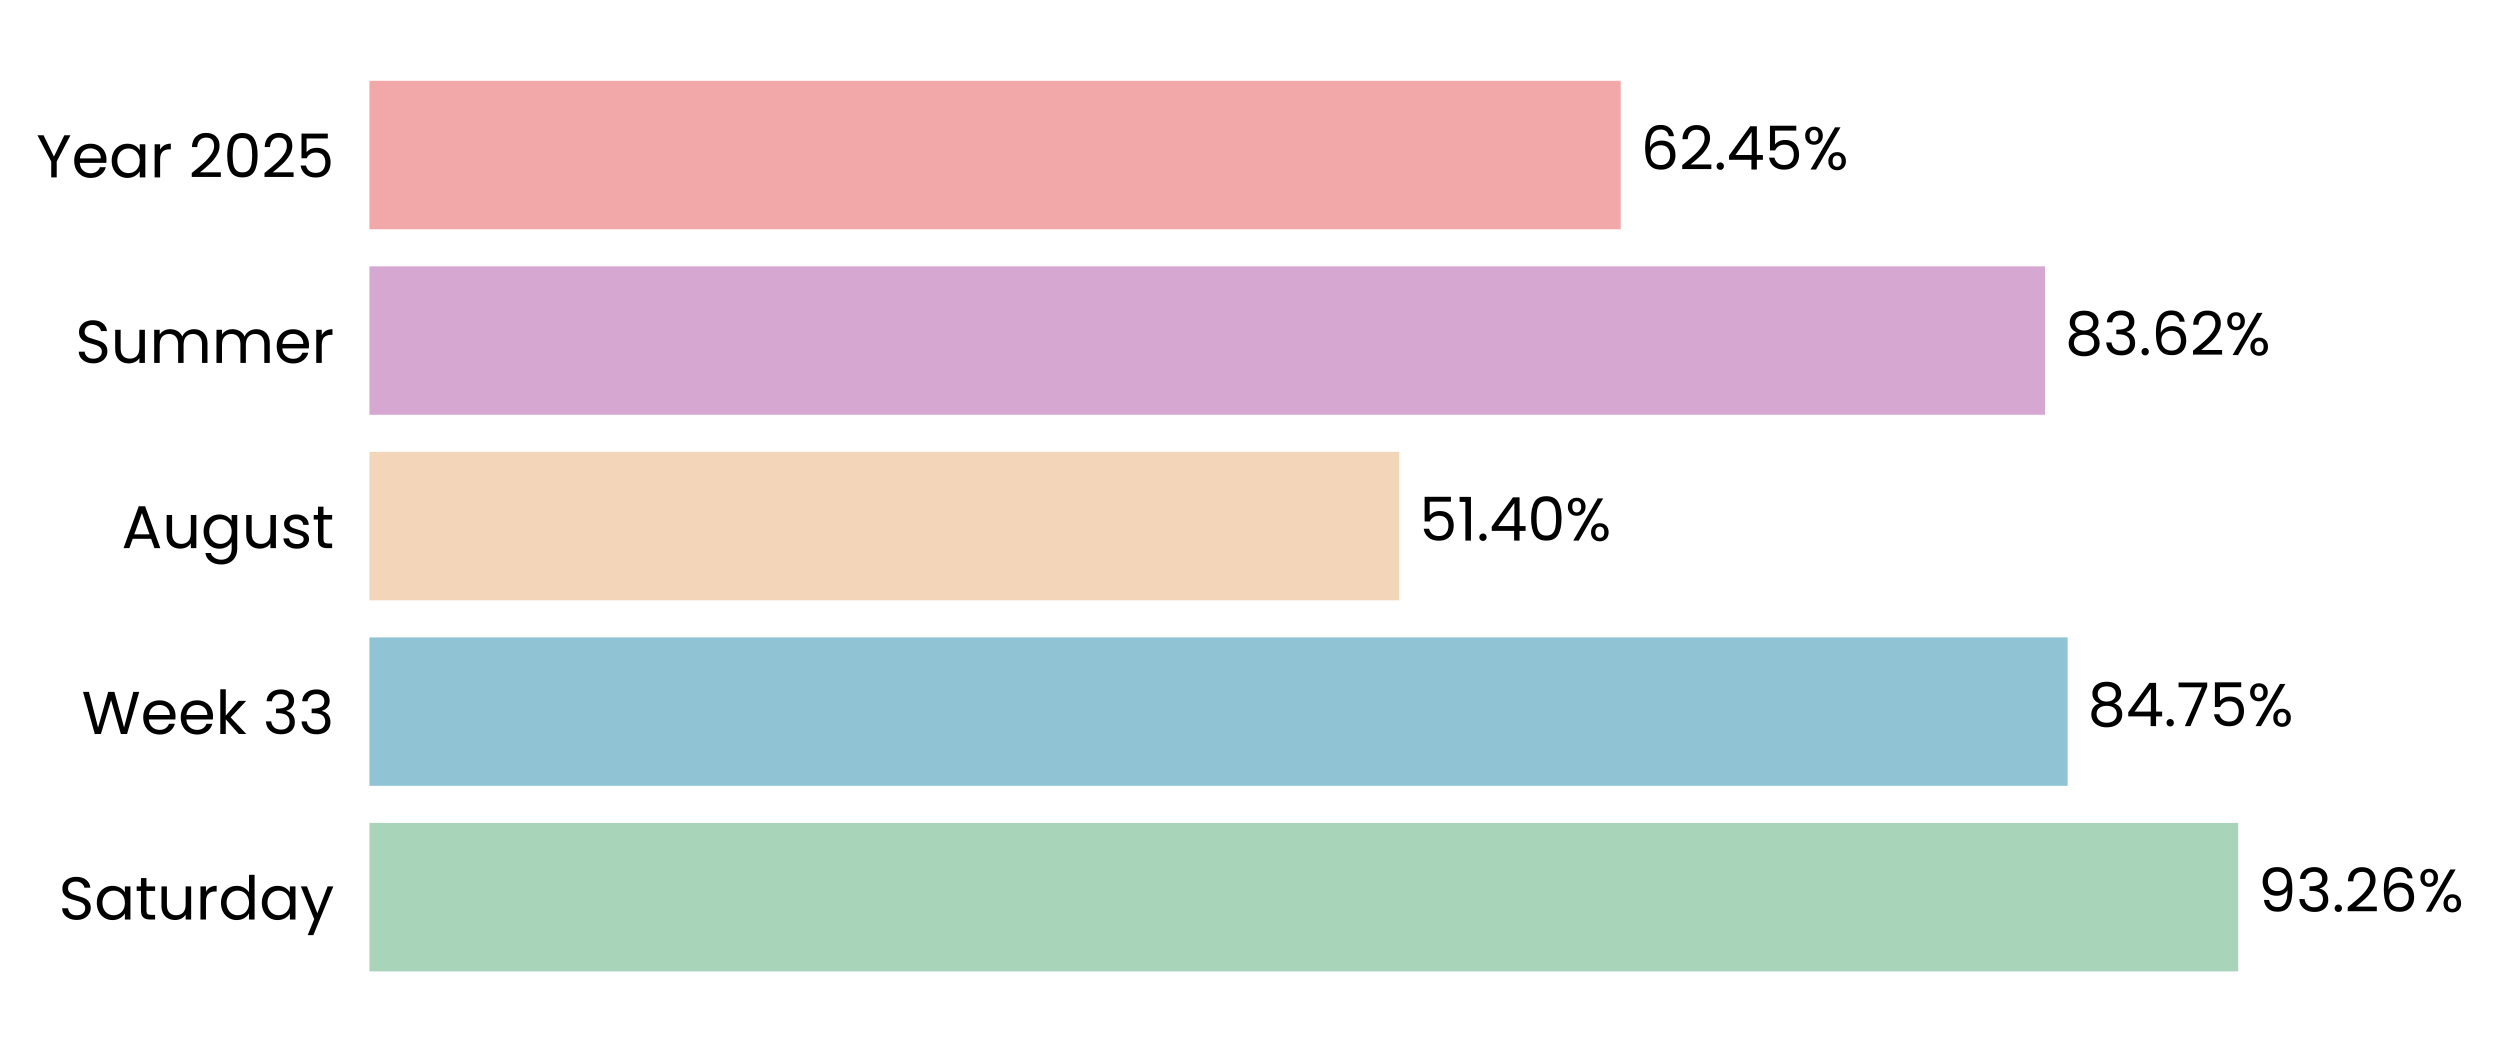
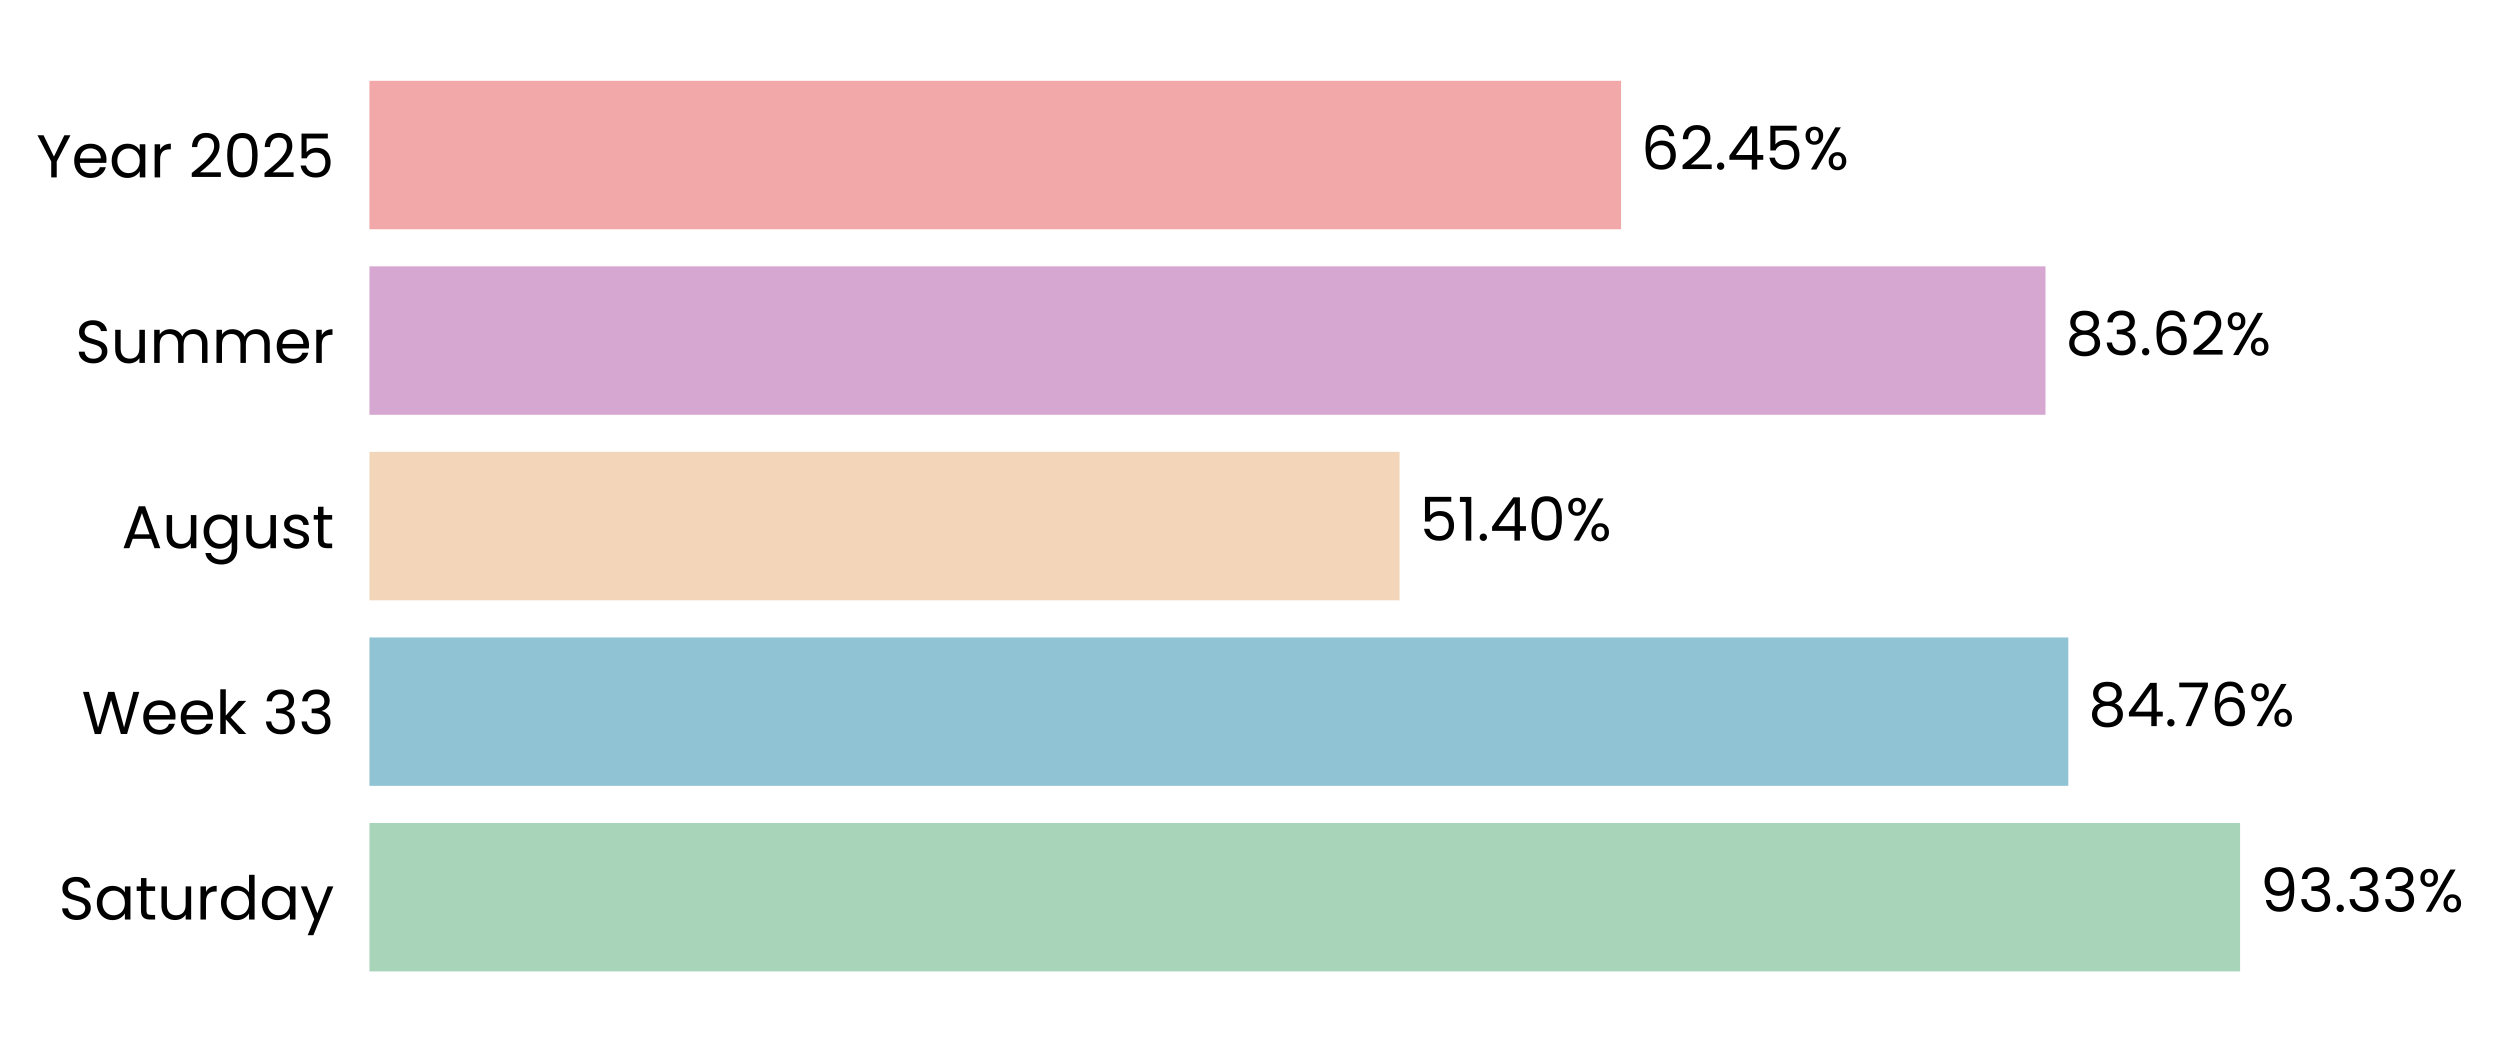
- <svg xmlns="http://www.w3.org/2000/svg" xmlns:xlink="http://www.w3.org/1999/xlink" width="496.115pt" height="208.8pt" viewBox="0 0 496.115 208.8" version="1.1">
+ <svg xmlns="http://www.w3.org/2000/svg" xmlns:xlink="http://www.w3.org/1999/xlink" width="496.093pt" height="208.8pt" viewBox="0 0 496.093 208.8" version="1.1">
  <defs>
    <style type="text/css">*{stroke-linejoin: round; stroke-linecap: butt}</style>
  </defs>
  <g id="figure_1">
    <g id="patch_1">
-       <path d="M 0 208.8  L 496.115 208.8  L 496.115 0  L 0 0  L 0 208.8  z " style="fill: none" />
+       <path d="M 0 208.8  L 496.093 208.8  L 496.093 0  L 0 0  L 0 208.8  z " style="fill: none" />
    </g>
    <g id="axes_1">
      <g id="patch_2">
-         <path d="M 73.311 201.6  L 470.947 201.6  L 470.947 7.2  L 73.311 7.2  L 73.311 201.6  z " style="fill: none" />
+         <path d="M 73.311 201.6  L 471.035 201.6  L 471.035 7.2  L 73.311 7.2  L 73.311 201.6  z " style="fill: none" />
      </g>
      <g id="patch_3">
-         <path d="M 73.311 192.764  L 444.161 192.764  L 444.161 163.309  L 73.311 163.309  z " clip-path="url(#pd50ef66db8)" style="fill: #a8d5ba" />
+         <path d="M 73.311 192.764  L 444.52 192.764  L 444.52 163.309  L 73.311 163.309  z " clip-path="url(#p1abbf5803b)" style="fill: #a8d5ba" />
      </g>
      <g id="patch_4">
-         <path d="M 73.311 155.945  L 410.315 155.945  L 410.315 126.491  L 73.311 126.491  z " clip-path="url(#pd50ef66db8)" style="fill: #90c3d4" />
+         <path d="M 73.311 155.945  L 410.43 155.945  L 410.43 126.491  L 73.311 126.491  z " clip-path="url(#p1abbf5803b)" style="fill: #90c3d4" />
      </g>
      <g id="patch_5">
-         <path d="M 73.311 119.127  L 277.678 119.127  L 277.678 89.673  L 73.311 89.673  z " clip-path="url(#pd50ef66db8)" style="fill: #f3d6ba" />
+         <path d="M 73.311 119.127  L 277.733 119.127  L 277.733 89.673  L 73.311 89.673  z " clip-path="url(#p1abbf5803b)" style="fill: #f3d6ba" />
      </g>
      <g id="patch_6">
-         <path d="M 73.311 82.309  L 405.824 82.309  L 405.824 52.855  L 73.311 52.855  z " clip-path="url(#pd50ef66db8)" style="fill: #d6a8d1" />
+         <path d="M 73.311 82.309  L 405.901 82.309  L 405.901 52.855  L 73.311 52.855  z " clip-path="url(#p1abbf5803b)" style="fill: #d6a8d1" />
      </g>
      <g id="patch_7">
-         <path d="M 73.311 45.491  L 321.624 45.491  L 321.624 16.036  L 73.311 16.036  z " clip-path="url(#pd50ef66db8)" style="fill: #f2a8a8" />
+         <path d="M 73.311 45.491  L 321.68 45.491  L 321.68 16.036  L 73.311 16.036  z " clip-path="url(#p1abbf5803b)" style="fill: #f2a8a8" />
      </g>
      <g id="matplotlib.axis_1">
        <g id="ytick_1">
          <g id="text_1">
            <g transform="translate(11.65312 182.4764) scale(0.12 -0.12)">
              <defs>
                <path id="Poppins-Regular-53" d="M 1907 -45  Q 1466 -45 1117 112  Q 768 269 569 547  Q 371 826 365 1190  L 986 1190  Q 1018 877 1245 662  Q 1472 448 1907 448  Q 2323 448 2563 656  Q 2803 864 2803 1190  Q 2803 1446 2662 1606  Q 2522 1766 2310 1849  Q 2099 1933 1741 2029  Q 1299 2144 1033 2259  Q 768 2374 579 2620  Q 390 2867 390 3283  Q 390 3648 576 3929  Q 762 4211 1098 4364  Q 1434 4518 1869 4518  Q 2496 4518 2896 4204  Q 3296 3891 3347 3373  L 2707 3373  Q 2675 3629 2438 3824  Q 2202 4019 1811 4019  Q 1446 4019 1216 3830  Q 986 3642 986 3302  Q 986 3059 1123 2905  Q 1261 2752 1462 2672  Q 1664 2592 2029 2490  Q 2470 2368 2739 2249  Q 3008 2131 3200 1884  Q 3392 1638 3392 1216  Q 3392 890 3219 602  Q 3046 314 2707 134  Q 2368 -45 1907 -45  z " transform="scale(0.015625)" />
                <path id="Poppins-Regular-61" d="M 275 1766  Q 275 2304 492 2710  Q 710 3117 1091 3341  Q 1472 3565 1939 3565  Q 2400 3565 2739 3366  Q 3078 3168 3245 2867  L 3245 3507  L 3834 3507  L 3834 0  L 3245 0  L 3245 653  Q 3072 346 2729 144  Q 2387 -58 1933 -58  Q 1466 -58 1088 172  Q 710 403 492 819  Q 275 1235 275 1766  z M 3245 1760  Q 3245 2157 3085 2451  Q 2925 2746 2653 2902  Q 2381 3059 2054 3059  Q 1728 3059 1459 2905  Q 1190 2752 1030 2457  Q 870 2163 870 1766  Q 870 1363 1030 1065  Q 1190 768 1459 611  Q 1728 454 2054 454  Q 2381 454 2653 611  Q 2925 768 3085 1065  Q 3245 1363 3245 1760  z " transform="scale(0.015625)" />
                <path id="Poppins-Regular-74" d="M 1203 3027  L 1203 960  Q 1203 704 1312 598  Q 1421 493 1690 493  L 2118 493  L 2118 0  L 1594 0  Q 1107 0 864 224  Q 621 448 621 960  L 621 3027  L 166 3027  L 166 3507  L 621 3507  L 621 4390  L 1203 4390  L 1203 3507  L 2118 3507  L 2118 3027  L 1203 3027  z " transform="scale(0.015625)" />
                <path id="Poppins-Regular-75" d="M 3603 3507  L 3603 0  L 3021 0  L 3021 518  Q 2854 250 2556 99  Q 2259 -51 1901 -51  Q 1491 -51 1164 118  Q 838 288 649 627  Q 461 966 461 1453  L 461 3507  L 1037 3507  L 1037 1530  Q 1037 1011 1299 732  Q 1562 454 2016 454  Q 2483 454 2752 742  Q 3021 1030 3021 1581  L 3021 3507  L 3603 3507  z " transform="scale(0.015625)" />
                <path id="Poppins-Regular-72" d="M 1075 2938  Q 1229 3238 1513 3404  Q 1798 3571 2208 3571  L 2208 2970  L 2054 2970  Q 1075 2970 1075 1907  L 1075 0  L 493 0  L 493 3507  L 1075 3507  L 1075 2938  z " transform="scale(0.015625)" />
                <path id="Poppins-Regular-64" d="M 275 1766  Q 275 2304 492 2710  Q 710 3117 1091 3341  Q 1472 3565 1946 3565  Q 2355 3565 2707 3376  Q 3059 3187 3245 2880  L 3245 4736  L 3834 4736  L 3834 0  L 3245 0  L 3245 659  Q 3072 346 2733 144  Q 2394 -58 1939 -58  Q 1472 -58 1091 172  Q 710 403 492 819  Q 275 1235 275 1766  z M 3245 1760  Q 3245 2157 3085 2451  Q 2925 2746 2653 2902  Q 2381 3059 2054 3059  Q 1728 3059 1459 2905  Q 1190 2752 1030 2457  Q 870 2163 870 1766  Q 870 1363 1030 1065  Q 1190 768 1459 611  Q 1728 454 2054 454  Q 2381 454 2653 611  Q 2925 768 3085 1065  Q 3245 1363 3245 1760  z " transform="scale(0.015625)" />
                <path id="Poppins-Regular-79" d="M 3514 3507  L 1402 -1651  L 800 -1651  L 1491 38  L 77 3507  L 723 3507  L 1824 666  L 2912 3507  L 3514 3507  z " transform="scale(0.015625)" />
              </defs>
              <use xlink:href="#Poppins-Regular-53" />
              <use xlink:href="#Poppins-Regular-61" transform="translate(58.7 0)" />
              <use xlink:href="#Poppins-Regular-74" transform="translate(126.3 0)" />
              <use xlink:href="#Poppins-Regular-75" transform="translate(162.7 0)" />
              <use xlink:href="#Poppins-Regular-72" transform="translate(226.7 0)" />
              <use xlink:href="#Poppins-Regular-64" transform="translate(264 0)" />
              <use xlink:href="#Poppins-Regular-61" transform="translate(331.5999 0)" />
              <use xlink:href="#Poppins-Regular-79" transform="translate(399.1999 0)" />
            </g>
          </g>
        </g>
        <g id="ytick_2">
          <g id="text_2">
            <g transform="translate(16.19813 145.6582) scale(0.12 -0.12)">
              <defs>
                <path id="Poppins-Regular-57" d="M 6099 4461  L 4806 0  L 4154 0  L 3117 3590  L 2042 0  L 1395 -6  L 147 4461  L 768 4461  L 1741 678  L 2816 4461  L 3469 4461  L 4493 691  L 5472 4461  L 6099 4461  z " transform="scale(0.015625)" />
                <path id="Poppins-Regular-65" d="M 3693 1888  Q 3693 1722 3674 1536  L 870 1536  Q 902 1018 1225 726  Q 1549 435 2010 435  Q 2387 435 2640 611  Q 2893 787 2995 1082  L 3622 1082  Q 3482 576 3059 259  Q 2637 -58 2010 -58  Q 1510 -58 1116 166  Q 723 390 499 803  Q 275 1216 275 1760  Q 275 2304 492 2713  Q 710 3123 1104 3344  Q 1498 3565 2010 3565  Q 2509 3565 2893 3347  Q 3277 3130 3485 2749  Q 3693 2368 3693 1888  z M 3091 2010  Q 3091 2342 2944 2582  Q 2797 2822 2544 2947  Q 2291 3072 1984 3072  Q 1542 3072 1232 2790  Q 922 2509 877 2010  L 3091 2010  z " transform="scale(0.015625)" />
                <path id="Poppins-Regular-6b" d="M 2451 0  L 1075 1549  L 1075 0  L 493 0  L 493 4736  L 1075 4736  L 1075 1952  L 2426 3507  L 3238 3507  L 1587 1760  L 3245 0  L 2451 0  z " transform="scale(0.015625)" />
                <path id="Poppins-Regular-20" transform="scale(0.015625)" />
                <path id="Poppins-Regular-33" d="M 384 3462  Q 429 4051 838 4384  Q 1248 4717 1901 4717  Q 2336 4717 2653 4560  Q 2970 4403 3133 4134  Q 3296 3866 3296 3526  Q 3296 3130 3069 2842  Q 2842 2554 2477 2470  L 2477 2438  Q 2893 2336 3136 2035  Q 3379 1734 3379 1248  Q 3379 883 3212 592  Q 3046 301 2713 134  Q 2381 -32 1914 -32  Q 1235 -32 800 323  Q 365 678 314 1331  L 877 1331  Q 922 947 1190 704  Q 1459 461 1907 461  Q 2355 461 2588 694  Q 2822 928 2822 1299  Q 2822 1779 2502 1990  Q 2182 2202 1536 2202  L 1389 2202  L 1389 2688  L 1542 2688  Q 2131 2694 2432 2883  Q 2733 3072 2733 3469  Q 2733 3808 2512 4013  Q 2291 4218 1882 4218  Q 1485 4218 1241 4013  Q 998 3808 954 3462  L 384 3462  z " transform="scale(0.015625)" />
              </defs>
              <use xlink:href="#Poppins-Regular-57" />
              <use xlink:href="#Poppins-Regular-65" transform="translate(97.59999 0)" />
              <use xlink:href="#Poppins-Regular-65" transform="translate(159.6 0)" />
              <use xlink:href="#Poppins-Regular-6b" transform="translate(221.6 0)" />
              <use xlink:href="#Poppins-Regular-20" transform="translate(273.0999 0)" />
              <use xlink:href="#Poppins-Regular-33" transform="translate(299.7999 0)" />
              <use xlink:href="#Poppins-Regular-33" transform="translate(358.6999 0)" />
            </g>
          </g>
        </g>
        <g id="ytick_3">
          <g id="text_3">
            <g transform="translate(24.11812 108.78) scale(0.12 -0.12)">
              <defs>
                <path id="Poppins-Regular-41" d="M 3130 992  L 1184 992  L 826 0  L 211 0  L 1824 4435  L 2496 4435  L 4102 0  L 3488 0  L 3130 992  z M 2963 1466  L 2157 3718  L 1350 1466  L 2963 1466  z " transform="scale(0.015625)" />
                <path id="Poppins-Regular-67" d="M 1939 3565  Q 2394 3565 2736 3366  Q 3078 3168 3245 2867  L 3245 3507  L 3834 3507  L 3834 -77  Q 3834 -557 3629 -931  Q 3424 -1306 3043 -1517  Q 2662 -1728 2157 -1728  Q 1466 -1728 1005 -1401  Q 544 -1075 461 -512  L 1037 -512  Q 1133 -832 1433 -1027  Q 1734 -1222 2157 -1222  Q 2637 -1222 2941 -921  Q 3245 -621 3245 -77  L 3245 659  Q 3072 352 2733 147  Q 2394 -58 1939 -58  Q 1472 -58 1091 172  Q 710 403 492 819  Q 275 1235 275 1766  Q 275 2304 492 2710  Q 710 3117 1091 3341  Q 1472 3565 1939 3565  z M 3245 1760  Q 3245 2157 3085 2451  Q 2925 2746 2653 2902  Q 2381 3059 2054 3059  Q 1728 3059 1459 2905  Q 1190 2752 1030 2457  Q 870 2163 870 1766  Q 870 1363 1030 1065  Q 1190 768 1459 611  Q 1728 454 2054 454  Q 2381 454 2653 611  Q 2925 768 3085 1065  Q 3245 1363 3245 1760  z " transform="scale(0.015625)" />
                <path id="Poppins-Regular-73" d="M 1734 -58  Q 1331 -58 1011 80  Q 691 218 505 464  Q 320 710 301 1030  L 902 1030  Q 928 768 1149 601  Q 1370 435 1728 435  Q 2061 435 2253 582  Q 2445 730 2445 954  Q 2445 1184 2240 1296  Q 2035 1408 1606 1517  Q 1216 1619 969 1724  Q 723 1830 547 2038  Q 371 2246 371 2586  Q 371 2854 531 3078  Q 691 3302 985 3433  Q 1280 3565 1658 3565  Q 2240 3565 2598 3270  Q 2957 2976 2982 2464  L 2400 2464  Q 2381 2739 2179 2905  Q 1978 3072 1638 3072  Q 1325 3072 1139 2937  Q 954 2803 954 2586  Q 954 2413 1066 2301  Q 1178 2189 1347 2121  Q 1517 2054 1818 1971  Q 2195 1869 2432 1769  Q 2669 1670 2838 1472  Q 3008 1274 3014 954  Q 3014 666 2854 435  Q 2694 205 2403 73  Q 2112 -58 1734 -58  z " transform="scale(0.015625)" />
              </defs>
              <use xlink:href="#Poppins-Regular-41" />
              <use xlink:href="#Poppins-Regular-75" transform="translate(67.39999 0)" />
              <use xlink:href="#Poppins-Regular-67" transform="translate(131.4 0)" />
              <use xlink:href="#Poppins-Regular-75" transform="translate(199 0)" />
              <use xlink:href="#Poppins-Regular-73" transform="translate(263 0)" />
              <use xlink:href="#Poppins-Regular-74" transform="translate(315.2 0)" />
            </g>
          </g>
        </g>
        <g id="ytick_4">
          <g id="text_4">
            <g transform="translate(14.95125 72.02182) scale(0.12 -0.12)">
              <defs>
                <path id="Poppins-Regular-6d" d="M 4710 3571  Q 5120 3571 5440 3401  Q 5760 3232 5945 2893  Q 6131 2554 6131 2067  L 6131 0  L 5555 0  L 5555 1984  Q 5555 2509 5296 2787  Q 5037 3066 4595 3066  Q 4141 3066 3872 2774  Q 3603 2483 3603 1933  L 3603 0  L 3027 0  L 3027 1984  Q 3027 2509 2768 2787  Q 2509 3066 2067 3066  Q 1613 3066 1344 2774  Q 1075 2483 1075 1933  L 1075 0  L 493 0  L 493 3507  L 1075 3507  L 1075 3002  Q 1248 3277 1539 3424  Q 1830 3571 2182 3571  Q 2624 3571 2963 3372  Q 3302 3174 3469 2790  Q 3616 3162 3955 3366  Q 4294 3571 4710 3571  z " transform="scale(0.015625)" />
              </defs>
              <use xlink:href="#Poppins-Regular-53" />
              <use xlink:href="#Poppins-Regular-75" transform="translate(58.7 0)" />
              <use xlink:href="#Poppins-Regular-6d" transform="translate(122.7 0)" />
              <use xlink:href="#Poppins-Regular-6d" transform="translate(225.7 0)" />
              <use xlink:href="#Poppins-Regular-65" transform="translate(328.7 0)" />
              <use xlink:href="#Poppins-Regular-72" transform="translate(390.6999 0)" />
            </g>
          </g>
        </g>
        <g id="ytick_5">
          <g id="text_5">
            <g transform="translate(7.2 35.20364) scale(0.12 -0.12)">
              <defs>
                <path id="Poppins-Regular-59" d="M 3616 4461  L 2163 1683  L 2163 0  L 1581 0  L 1581 1683  L 122 4461  L 768 4461  L 1869 2202  L 2970 4461  L 3616 4461  z " transform="scale(0.015625)" />
                <path id="Poppins-Regular-32" d="M 326 467  Q 1139 1120 1600 1539  Q 2061 1958 2377 2416  Q 2694 2874 2694 3315  Q 2694 3731 2492 3971  Q 2291 4211 1843 4211  Q 1408 4211 1168 3939  Q 928 3667 909 3213  L 346 3213  Q 371 3930 780 4320  Q 1190 4710 1837 4710  Q 2496 4710 2883 4345  Q 3270 3981 3270 3341  Q 3270 2810 2953 2307  Q 2637 1805 2233 1424  Q 1830 1043 1203 538  L 3405 538  L 3405 51  L 326 51  L 326 467  z " transform="scale(0.015625)" />
                <path id="Poppins-Regular-30" d="M 397 2362  Q 397 3462 755 4080  Q 1114 4698 2010 4698  Q 2899 4698 3257 4080  Q 3616 3462 3616 2362  Q 3616 1242 3257 621  Q 2899 0 2010 0  Q 1114 0 755 621  Q 397 1242 397 2362  z M 3040 2362  Q 3040 2918 2966 3305  Q 2893 3693 2665 3929  Q 2438 4166 2010 4166  Q 1574 4166 1347 3929  Q 1120 3693 1046 3305  Q 973 2918 973 2362  Q 973 1786 1046 1395  Q 1120 1005 1347 768  Q 1574 531 2010 531  Q 2438 531 2665 768  Q 2893 1005 2966 1395  Q 3040 1786 3040 2362  z " transform="scale(0.015625)" />
                <path id="Poppins-Regular-35" d="M 3347 4122  L 1101 4122  L 1101 2662  Q 1248 2867 1536 2998  Q 1824 3130 2157 3130  Q 2688 3130 3021 2909  Q 3354 2688 3498 2339  Q 3642 1990 3642 1600  Q 3642 1139 3469 774  Q 3296 410 2941 198  Q 2586 -13 2061 -13  Q 1389 -13 973 332  Q 557 678 467 1254  L 1037 1254  Q 1120 890 1389 685  Q 1658 480 2067 480  Q 2573 480 2829 784  Q 3085 1088 3085 1587  Q 3085 2086 2829 2358  Q 2573 2630 2074 2630  Q 1734 2630 1481 2467  Q 1229 2304 1114 2022  L 563 2022  L 563 4634  L 3347 4634  L 3347 4122  z " transform="scale(0.015625)" />
              </defs>
              <use xlink:href="#Poppins-Regular-59" />
              <use xlink:href="#Poppins-Regular-65" transform="translate(58.39999 0)" />
              <use xlink:href="#Poppins-Regular-61" transform="translate(120.4 0)" />
              <use xlink:href="#Poppins-Regular-72" transform="translate(188 0)" />
              <use xlink:href="#Poppins-Regular-20" transform="translate(225.3 0)" />
              <use xlink:href="#Poppins-Regular-32" transform="translate(252 0)" />
              <use xlink:href="#Poppins-Regular-30" transform="translate(309.4999 0)" />
              <use xlink:href="#Poppins-Regular-32" transform="translate(372.2999 0)" />
              <use xlink:href="#Poppins-Regular-35" transform="translate(429.7999 0)" />
            </g>
          </g>
        </g>
      </g>
      <g id="text_6">
-         <g transform="translate(448.1377 180.9164) scale(0.12 -0.12)">
+         <g transform="translate(448.4976 180.9164) scale(0.12 -0.12)">
          <defs>
            <path id="Poppins-Regular-39" d="M 1146 1242  Q 1210 877 1443 678  Q 1677 480 2074 480  Q 2605 480 2857 896  Q 3110 1312 3098 2298  Q 2963 2010 2649 1846  Q 2336 1683 1952 1683  Q 1523 1683 1187 1859  Q 851 2035 659 2374  Q 467 2714 467 3194  Q 467 3878 864 4297  Q 1261 4717 1990 4717  Q 2886 4717 3248 4134  Q 3610 3552 3610 2400  Q 3610 1594 3466 1069  Q 3322 544 2979 269  Q 2637 -6 2042 -6  Q 1389 -6 1024 346  Q 659 698 608 1242  L 1146 1242  z M 2048 2176  Q 2477 2176 2752 2441  Q 3027 2707 3027 3162  Q 3027 3642 2758 3936  Q 2490 4230 2003 4230  Q 1555 4230 1289 3948  Q 1024 3667 1024 3206  Q 1024 2739 1286 2457  Q 1549 2176 2048 2176  z " transform="scale(0.015625)" />
            <path id="Poppins-Regular-2e" d="M 678 -38  Q 512 -38 397 77  Q 282 192 282 358  Q 282 525 397 640  Q 512 755 678 755  Q 838 755 950 640  Q 1062 525 1062 358  Q 1062 192 950 77  Q 838 -38 678 -38  z " transform="scale(0.015625)" />
-             <path id="Poppins-Regular-36" d="M 2976 3526  Q 2835 4237 2099 4237  Q 1530 4237 1248 3798  Q 966 3360 973 2355  Q 1120 2688 1462 2877  Q 1805 3066 2227 3066  Q 2886 3066 3280 2656  Q 3674 2246 3674 1523  Q 3674 1088 3504 742  Q 3334 397 2992 192  Q 2650 -13 2163 -13  Q 1504 -13 1133 281  Q 762 576 614 1094  Q 467 1613 467 2374  Q 467 4723 2106 4723  Q 2733 4723 3091 4384  Q 3450 4045 3514 3526  L 2976 3526  z M 2106 2573  Q 1830 2573 1587 2461  Q 1344 2349 1193 2121  Q 1043 1894 1043 1568  Q 1043 1082 1324 778  Q 1606 474 2131 474  Q 2579 474 2844 752  Q 3110 1030 3110 1504  Q 3110 2003 2854 2288  Q 2598 2573 2106 2573  z " transform="scale(0.015625)" />
            <path id="Poppins-Regular-25" d="M 269 3584  Q 269 4019 531 4278  Q 794 4538 1203 4538  Q 1613 4538 1875 4278  Q 2138 4019 2138 3584  Q 2138 3142 1875 2883  Q 1613 2624 1203 2624  Q 794 2624 531 2883  Q 269 3142 269 3584  z M 4006 4467  L 1414 0  L 838 0  L 3430 4467  L 4006 4467  z M 1203 4179  Q 986 4179 861 4028  Q 736 3878 736 3584  Q 736 3290 861 3136  Q 986 2982 1203 2982  Q 1421 2982 1549 3139  Q 1677 3296 1677 3584  Q 1677 3878 1549 4028  Q 1421 4179 1203 4179  z M 2720 883  Q 2720 1325 2982 1584  Q 3245 1843 3654 1843  Q 4064 1843 4323 1584  Q 4582 1325 4582 883  Q 4582 448 4323 185  Q 4064 -77 3654 -77  Q 3245 -77 2982 182  Q 2720 442 2720 883  z M 3648 1478  Q 3430 1478 3302 1328  Q 3174 1178 3174 883  Q 3174 595 3302 444  Q 3430 294 3648 294  Q 3866 294 3994 444  Q 4122 595 4122 883  Q 4122 1178 3994 1328  Q 3866 1478 3648 1478  z " transform="scale(0.015625)" />
          </defs>
          <use xlink:href="#Poppins-Regular-39" />
          <use xlink:href="#Poppins-Regular-33" transform="translate(62.99999 0)" />
          <use xlink:href="#Poppins-Regular-2e" transform="translate(121.9 0)" />
-           <use xlink:href="#Poppins-Regular-32" transform="translate(142.9 0)" />
-           <use xlink:href="#Poppins-Regular-36" transform="translate(200.3999 0)" />
-           <use xlink:href="#Poppins-Regular-25" transform="translate(263.8999 0)" />
+           <use xlink:href="#Poppins-Regular-33" transform="translate(142.9 0)" />
+           <use xlink:href="#Poppins-Regular-33" transform="translate(201.8 0)" />
+           <use xlink:href="#Poppins-Regular-25" transform="translate(260.7 0)" />
        </g>
      </g>
      <g id="text_7">
-         <g transform="translate(414.2914 144.0982) scale(0.12 -0.12)">
+         <g transform="translate(414.4069 144.0982) scale(0.12 -0.12)">
          <defs>
            <path id="Poppins-Regular-38" d="M 1242 2406  Q 883 2547 691 2816  Q 499 3085 499 3469  Q 499 3814 672 4092  Q 845 4371 1187 4534  Q 1530 4698 2016 4698  Q 2502 4698 2844 4534  Q 3187 4371 3363 4092  Q 3539 3814 3539 3469  Q 3539 3098 3340 2819  Q 3142 2541 2797 2406  Q 3194 2285 3427 1981  Q 3661 1677 3661 1248  Q 3661 832 3456 521  Q 3251 211 2876 41  Q 2502 -128 2016 -128  Q 1530 -128 1162 41  Q 794 211 589 521  Q 384 832 384 1248  Q 384 1677 614 1984  Q 845 2291 1242 2406  z M 2976 3398  Q 2976 3789 2720 4000  Q 2464 4211 2016 4211  Q 1574 4211 1318 4000  Q 1062 3789 1062 3392  Q 1062 3034 1328 2816  Q 1594 2598 2016 2598  Q 2445 2598 2710 2819  Q 2976 3040 2976 3398  z M 2016 2150  Q 1542 2150 1241 1929  Q 941 1709 941 1267  Q 941 858 1232 608  Q 1523 358 2016 358  Q 2509 358 2797 608  Q 3085 858 3085 1267  Q 3085 1696 2790 1923  Q 2496 2150 2016 2150  z " transform="scale(0.015625)" />
            <path id="Poppins-Regular-34" d="M 256 1030  L 256 1472  L 2502 4582  L 3200 4582  L 3200 1536  L 3840 1536  L 3840 1030  L 3200 1030  L 3200 0  L 2624 0  L 2624 1030  L 256 1030  z M 2650 3974  L 928 1536  L 2650 1536  L 2650 3974  z " transform="scale(0.015625)" />
            <path id="Poppins-Regular-37" d="M 3245 4173  L 1466 0  L 877 0  L 2682 4115  L 211 4115  L 211 4614  L 3245 4614  L 3245 4173  z " transform="scale(0.015625)" />
+             <path id="Poppins-Regular-36" d="M 2976 3526  Q 2835 4237 2099 4237  Q 1530 4237 1248 3798  Q 966 3360 973 2355  Q 1120 2688 1462 2877  Q 1805 3066 2227 3066  Q 2886 3066 3280 2656  Q 3674 2246 3674 1523  Q 3674 1088 3504 742  Q 3334 397 2992 192  Q 2650 -13 2163 -13  Q 1504 -13 1133 281  Q 762 576 614 1094  Q 467 1613 467 2374  Q 467 4723 2106 4723  Q 2733 4723 3091 4384  Q 3450 4045 3514 3526  L 2976 3526  z M 2106 2573  Q 1830 2573 1587 2461  Q 1344 2349 1193 2121  Q 1043 1894 1043 1568  Q 1043 1082 1324 778  Q 1606 474 2131 474  Q 2579 474 2844 752  Q 3110 1030 3110 1504  Q 3110 2003 2854 2288  Q 2598 2573 2106 2573  z " transform="scale(0.015625)" />
          </defs>
          <use xlink:href="#Poppins-Regular-38" />
          <use xlink:href="#Poppins-Regular-34" transform="translate(63.09999 0)" />
          <use xlink:href="#Poppins-Regular-2e" transform="translate(126 0)" />
          <use xlink:href="#Poppins-Regular-37" transform="translate(147 0)" />
-           <use xlink:href="#Poppins-Regular-35" transform="translate(201.6 0)" />
-           <use xlink:href="#Poppins-Regular-25" transform="translate(264.3999 0)" />
+           <use xlink:href="#Poppins-Regular-36" transform="translate(201.6 0)" />
+           <use xlink:href="#Poppins-Regular-25" transform="translate(265.0999 0)" />
        </g>
      </g>
      <g id="text_8">
-         <g transform="translate(281.6547 107.28) scale(0.12 -0.12)">
+         <g transform="translate(281.7101 107.28) scale(0.12 -0.12)">
          <defs>
            <path id="Poppins-Regular-31" d="M 243 4096  L 243 4627  L 1446 4627  L 1446 0  L 858 0  L 858 4096  L 243 4096  z " transform="scale(0.015625)" />
          </defs>
          <use xlink:href="#Poppins-Regular-35" />
          <use xlink:href="#Poppins-Regular-31" transform="translate(62.79999 0)" />
          <use xlink:href="#Poppins-Regular-2e" transform="translate(94.79997 0)" />
          <use xlink:href="#Poppins-Regular-34" transform="translate(115.8 0)" />
          <use xlink:href="#Poppins-Regular-30" transform="translate(178.7 0)" />
          <use xlink:href="#Poppins-Regular-25" transform="translate(241.4999 0)" />
        </g>
      </g>
      <g id="text_9">
-         <g transform="translate(409.7999 70.46182) scale(0.12 -0.12)">
+         <g transform="translate(409.878 70.46182) scale(0.12 -0.12)">
          <use xlink:href="#Poppins-Regular-38" />
          <use xlink:href="#Poppins-Regular-33" transform="translate(63.09999 0)" />
          <use xlink:href="#Poppins-Regular-2e" transform="translate(122 0)" />
          <use xlink:href="#Poppins-Regular-36" transform="translate(143 0)" />
          <use xlink:href="#Poppins-Regular-32" transform="translate(206.5 0)" />
          <use xlink:href="#Poppins-Regular-25" transform="translate(263.9999 0)" />
        </g>
      </g>
      <g id="text_10">
-         <g transform="translate(325.6001 33.64364) scale(0.12 -0.12)">
+         <g transform="translate(325.6571 33.64364) scale(0.12 -0.12)">
          <use xlink:href="#Poppins-Regular-36" />
          <use xlink:href="#Poppins-Regular-32" transform="translate(63.49999 0)" />
          <use xlink:href="#Poppins-Regular-2e" transform="translate(121 0)" />
          <use xlink:href="#Poppins-Regular-34" transform="translate(142 0)" />
          <use xlink:href="#Poppins-Regular-35" transform="translate(204.8999 0)" />
          <use xlink:href="#Poppins-Regular-25" transform="translate(267.6999 0)" />
        </g>
      </g>
    </g>
  </g>
  <defs>
-     <clipPath id="pd50ef66db8">
-       <rect x="73.311" y="7.2" width="397.635" height="194.4" />
+     <clipPath id="p1abbf5803b">
+       <rect x="73.311" y="7.2" width="397.724" height="194.4" />
    </clipPath>
  </defs>
</svg>
